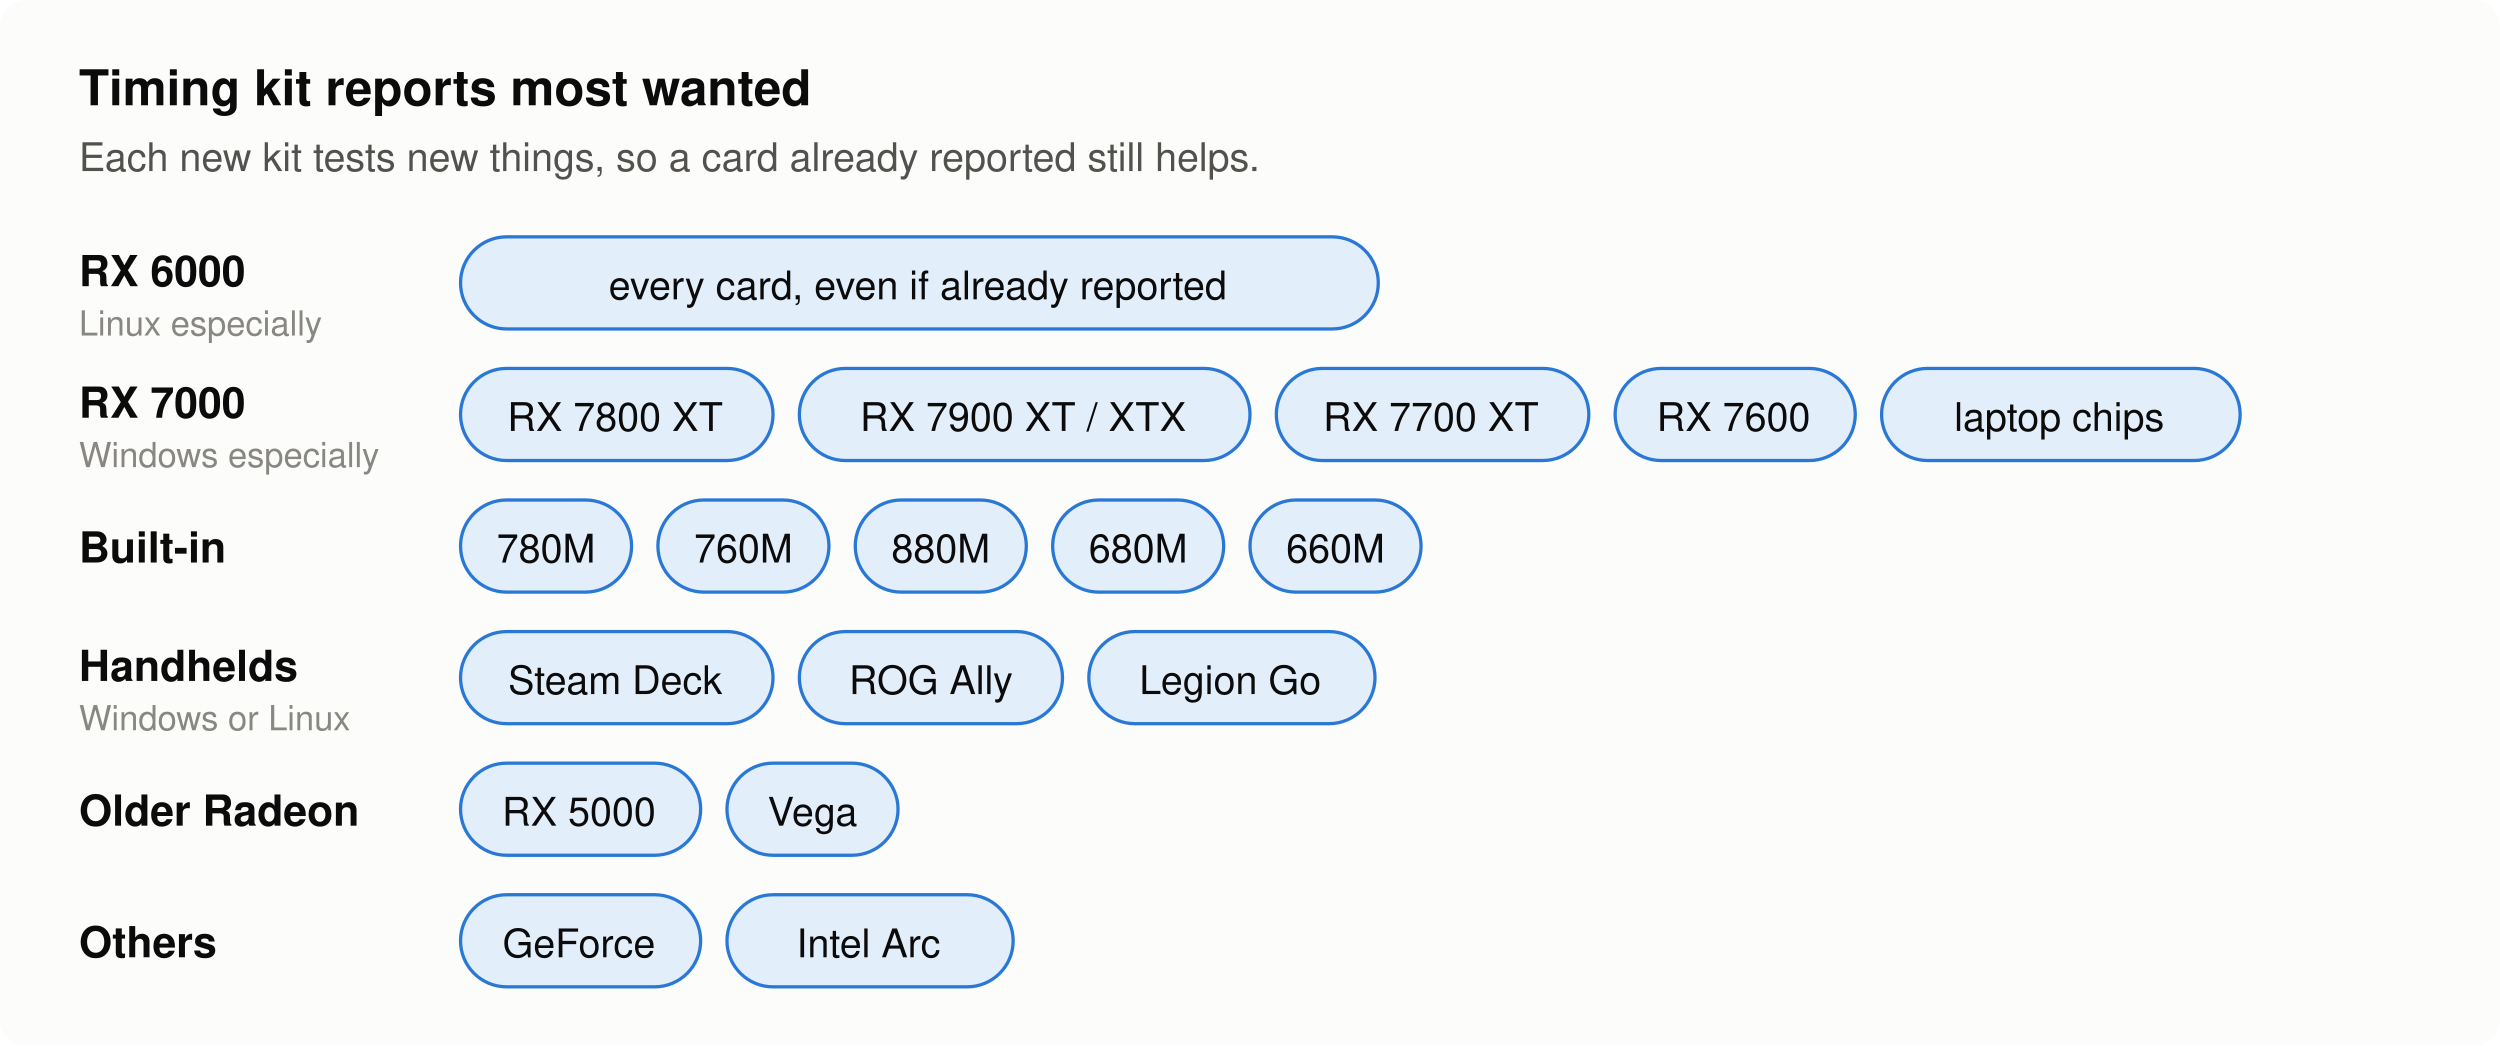
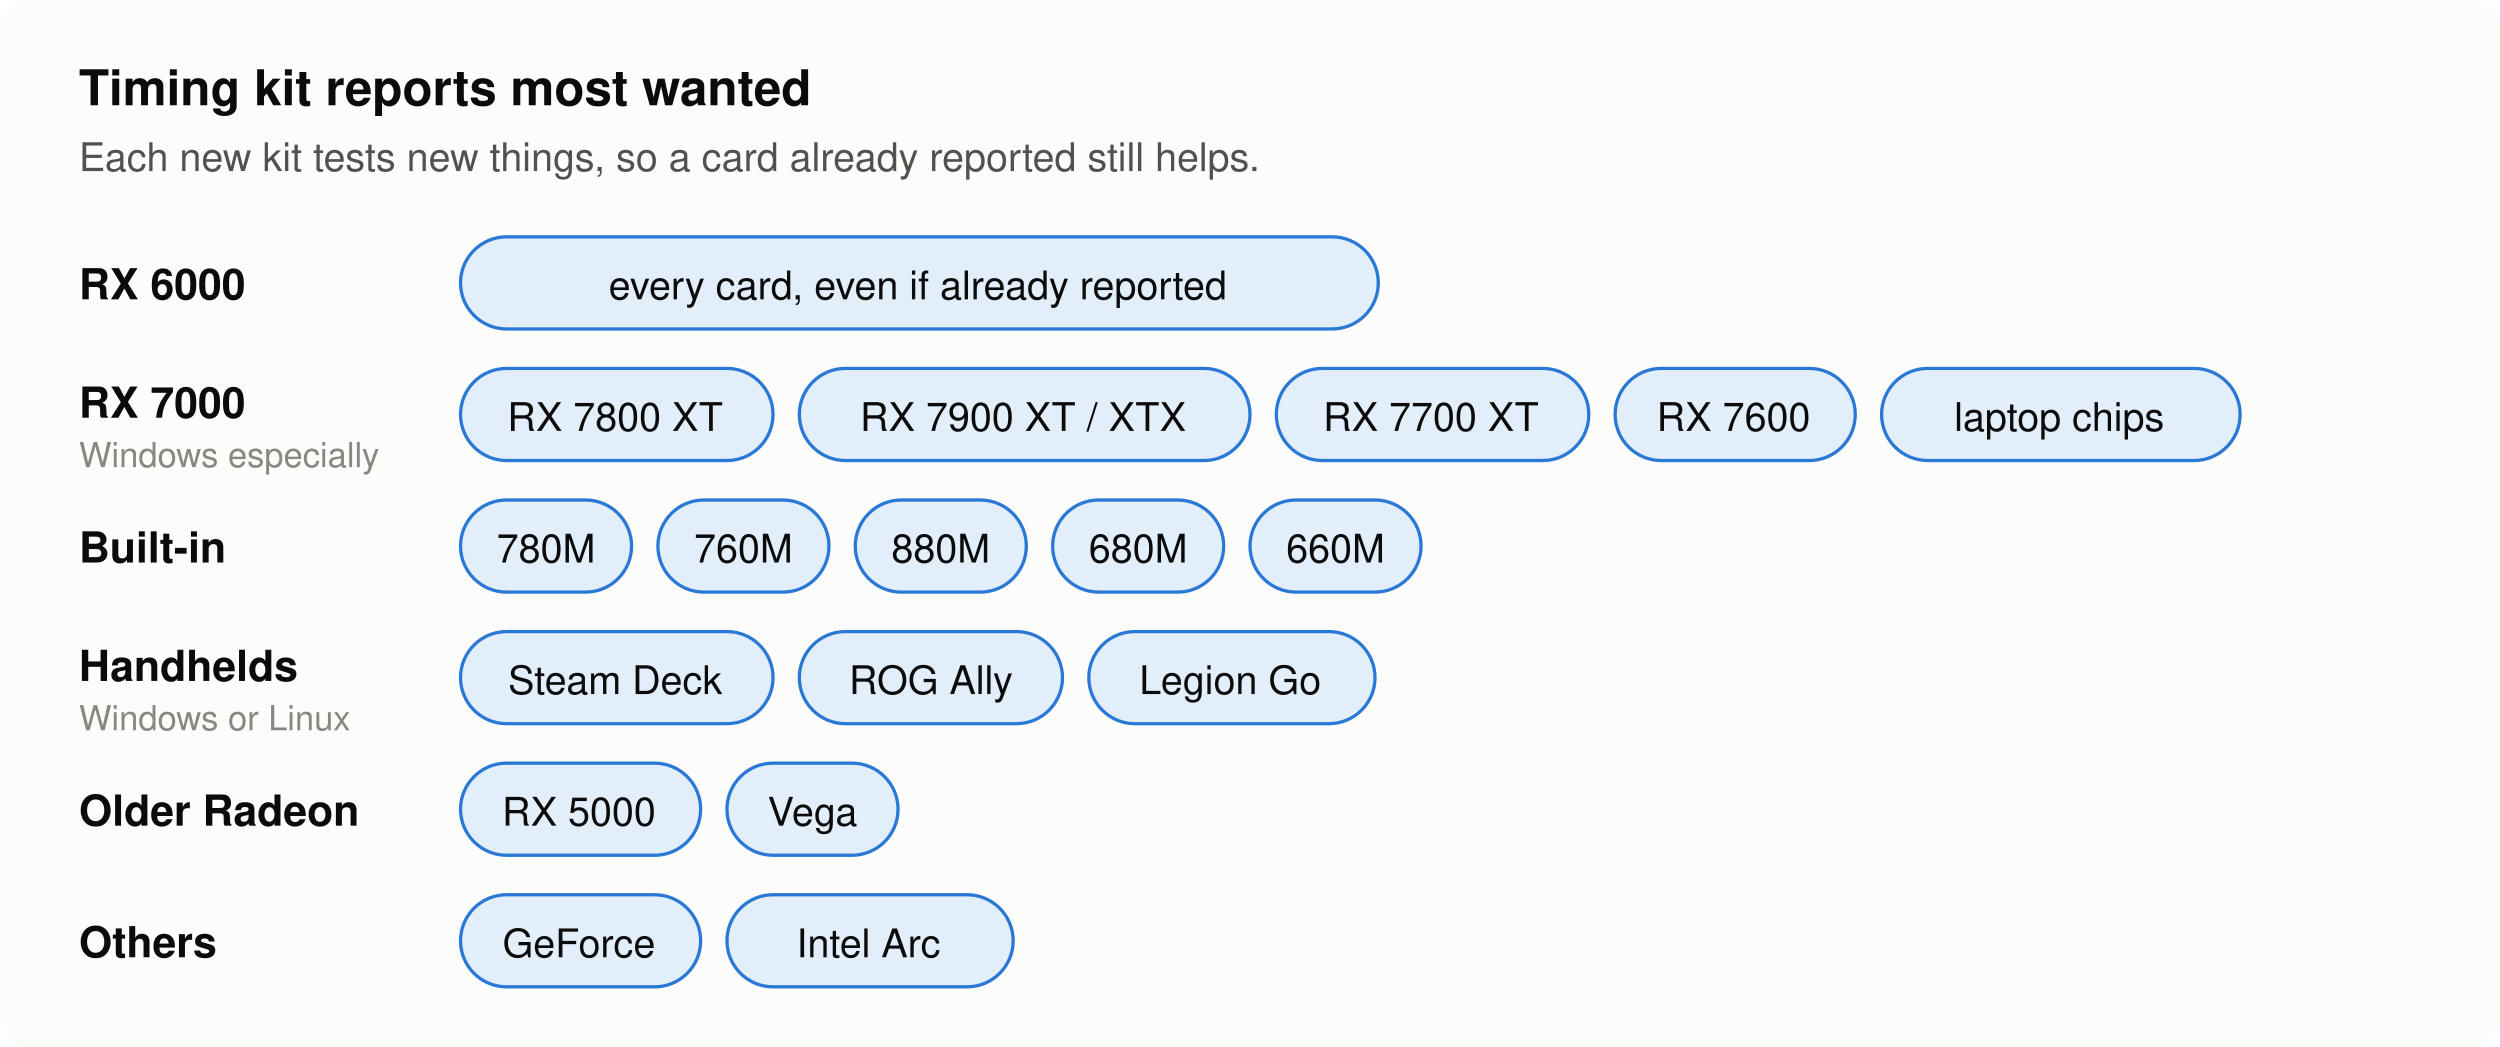
<svg xmlns="http://www.w3.org/2000/svg" width="760" height="318" viewBox="0 0 760 318" role="img" aria-label="Reports most wanted: RX 6000: every card, even if already reported; RX 7000: RX 7800 XT, RX 7900 XT / XTX, RX 7700 XT, RX 7600, laptop chips; Built-in: 780M, 760M, 880M, 680M, 660M; Handhelds: Steam Deck, ROG Ally, Legion Go; Older Radeon: RX 5000, Vega; Others: GeForce, Intel Arc">
  <rect width="760" height="318" rx="8" fill="#fcfcfb" />
  <text x="24" y="32" font-family="-apple-system, 'Segoe UI', Helvetica, Arial, sans-serif" font-size="15" font-weight="600" text-anchor="start" fill="#0b0b0b">Timing kit reports most wanted</text>
  <text x="24" y="52" font-family="-apple-system, 'Segoe UI', Helvetica, Arial, sans-serif" font-size="12" text-anchor="start" fill="#52514e">Each new kit tests new things, so a card already reported still helps.</text>
-   <text x="24" y="87" font-family="-apple-system, 'Segoe UI', Helvetica, Arial, sans-serif" font-size="13" font-weight="600" text-anchor="start" fill="#0b0b0b">RX 6000</text>
-   <text x="24" y="102" font-family="-apple-system, 'Segoe UI', Helvetica, Arial, sans-serif" font-size="10.5" text-anchor="start" fill="#898781">Linux especially</text>
+   <text x="24" y="91" font-family="-apple-system, 'Segoe UI', Helvetica, Arial, sans-serif" font-size="13" font-weight="600" text-anchor="start" fill="#0b0b0b">RX 6000</text>
  <rect x="140" y="72" width="279" height="28" rx="14" fill="#e3eefb" stroke="#2a78d6" />
  <text x="279" y="91" font-family="-apple-system, 'Segoe UI', Helvetica, Arial, sans-serif" font-size="12" text-anchor="middle" fill="#0b0b0b">every card, even if already reported</text>
  <text x="24" y="127" font-family="-apple-system, 'Segoe UI', Helvetica, Arial, sans-serif" font-size="13" font-weight="600" text-anchor="start" fill="#0b0b0b">RX 7000</text>
  <text x="24" y="142" font-family="-apple-system, 'Segoe UI', Helvetica, Arial, sans-serif" font-size="10.5" text-anchor="start" fill="#898781">Windows especially</text>
  <rect x="140" y="112" width="95" height="28" rx="14" fill="#e3eefb" stroke="#2a78d6" />
  <text x="187" y="131" font-family="-apple-system, 'Segoe UI', Helvetica, Arial, sans-serif" font-size="12" text-anchor="middle" fill="#0b0b0b">RX 7800 XT</text>
  <rect x="243" y="112" width="137" height="28" rx="14" fill="#e3eefb" stroke="#2a78d6" />
  <text x="311" y="131" font-family="-apple-system, 'Segoe UI', Helvetica, Arial, sans-serif" font-size="12" text-anchor="middle" fill="#0b0b0b">RX 7900 XT / XTX</text>
  <rect x="388" y="112" width="95" height="28" rx="14" fill="#e3eefb" stroke="#2a78d6" />
  <text x="435" y="131" font-family="-apple-system, 'Segoe UI', Helvetica, Arial, sans-serif" font-size="12" text-anchor="middle" fill="#0b0b0b">RX 7700 XT</text>
  <rect x="491" y="112" width="73" height="28" rx="14" fill="#e3eefb" stroke="#2a78d6" />
  <text x="527" y="131" font-family="-apple-system, 'Segoe UI', Helvetica, Arial, sans-serif" font-size="12" text-anchor="middle" fill="#0b0b0b">RX 7600</text>
  <rect x="572" y="112" width="109" height="28" rx="14" fill="#e3eefb" stroke="#2a78d6" />
  <text x="626" y="131" font-family="-apple-system, 'Segoe UI', Helvetica, Arial, sans-serif" font-size="12" text-anchor="middle" fill="#0b0b0b">laptop chips</text>
  <text x="24" y="171" font-family="-apple-system, 'Segoe UI', Helvetica, Arial, sans-serif" font-size="13" font-weight="600" text-anchor="start" fill="#0b0b0b">Built-in</text>
  <rect x="140" y="152" width="52" height="28" rx="14" fill="#e3eefb" stroke="#2a78d6" />
  <text x="166" y="171" font-family="-apple-system, 'Segoe UI', Helvetica, Arial, sans-serif" font-size="12" text-anchor="middle" fill="#0b0b0b">780M</text>
  <rect x="200" y="152" width="52" height="28" rx="14" fill="#e3eefb" stroke="#2a78d6" />
  <text x="226" y="171" font-family="-apple-system, 'Segoe UI', Helvetica, Arial, sans-serif" font-size="12" text-anchor="middle" fill="#0b0b0b">760M</text>
  <rect x="260" y="152" width="52" height="28" rx="14" fill="#e3eefb" stroke="#2a78d6" />
  <text x="286" y="171" font-family="-apple-system, 'Segoe UI', Helvetica, Arial, sans-serif" font-size="12" text-anchor="middle" fill="#0b0b0b">880M</text>
  <rect x="320" y="152" width="52" height="28" rx="14" fill="#e3eefb" stroke="#2a78d6" />
  <text x="346" y="171" font-family="-apple-system, 'Segoe UI', Helvetica, Arial, sans-serif" font-size="12" text-anchor="middle" fill="#0b0b0b">680M</text>
  <rect x="380" y="152" width="52" height="28" rx="14" fill="#e3eefb" stroke="#2a78d6" />
  <text x="406" y="171" font-family="-apple-system, 'Segoe UI', Helvetica, Arial, sans-serif" font-size="12" text-anchor="middle" fill="#0b0b0b">660M</text>
  <text x="24" y="207" font-family="-apple-system, 'Segoe UI', Helvetica, Arial, sans-serif" font-size="13" font-weight="600" text-anchor="start" fill="#0b0b0b">Handhelds</text>
  <text x="24" y="222" font-family="-apple-system, 'Segoe UI', Helvetica, Arial, sans-serif" font-size="10.5" text-anchor="start" fill="#898781">Windows or Linux</text>
  <rect x="140" y="192" width="95" height="28" rx="14" fill="#e3eefb" stroke="#2a78d6" />
  <text x="187" y="211" font-family="-apple-system, 'Segoe UI', Helvetica, Arial, sans-serif" font-size="12" text-anchor="middle" fill="#0b0b0b">Steam Deck</text>
  <rect x="243" y="192" width="80" height="28" rx="14" fill="#e3eefb" stroke="#2a78d6" />
  <text x="283" y="211" font-family="-apple-system, 'Segoe UI', Helvetica, Arial, sans-serif" font-size="12" text-anchor="middle" fill="#0b0b0b">ROG Ally</text>
  <rect x="331" y="192" width="87" height="28" rx="14" fill="#e3eefb" stroke="#2a78d6" />
  <text x="374" y="211" font-family="-apple-system, 'Segoe UI', Helvetica, Arial, sans-serif" font-size="12" text-anchor="middle" fill="#0b0b0b">Legion Go</text>
  <text x="24" y="251" font-family="-apple-system, 'Segoe UI', Helvetica, Arial, sans-serif" font-size="13" font-weight="600" text-anchor="start" fill="#0b0b0b">Older Radeon</text>
  <rect x="140" y="232" width="73" height="28" rx="14" fill="#e3eefb" stroke="#2a78d6" />
  <text x="176" y="251" font-family="-apple-system, 'Segoe UI', Helvetica, Arial, sans-serif" font-size="12" text-anchor="middle" fill="#0b0b0b">RX 5000</text>
  <rect x="221" y="232" width="52" height="28" rx="14" fill="#e3eefb" stroke="#2a78d6" />
  <text x="247" y="251" font-family="-apple-system, 'Segoe UI', Helvetica, Arial, sans-serif" font-size="12" text-anchor="middle" fill="#0b0b0b">Vega</text>
  <text x="24" y="291" font-family="-apple-system, 'Segoe UI', Helvetica, Arial, sans-serif" font-size="13" font-weight="600" text-anchor="start" fill="#0b0b0b">Others</text>
  <rect x="140" y="272" width="73" height="28" rx="14" fill="#e3eefb" stroke="#2a78d6" />
  <text x="176" y="291" font-family="-apple-system, 'Segoe UI', Helvetica, Arial, sans-serif" font-size="12" text-anchor="middle" fill="#0b0b0b">GeForce</text>
  <rect x="221" y="272" width="87" height="28" rx="14" fill="#e3eefb" stroke="#2a78d6" />
  <text x="264" y="291" font-family="-apple-system, 'Segoe UI', Helvetica, Arial, sans-serif" font-size="12" text-anchor="middle" fill="#0b0b0b">Intel Arc</text>
</svg>
